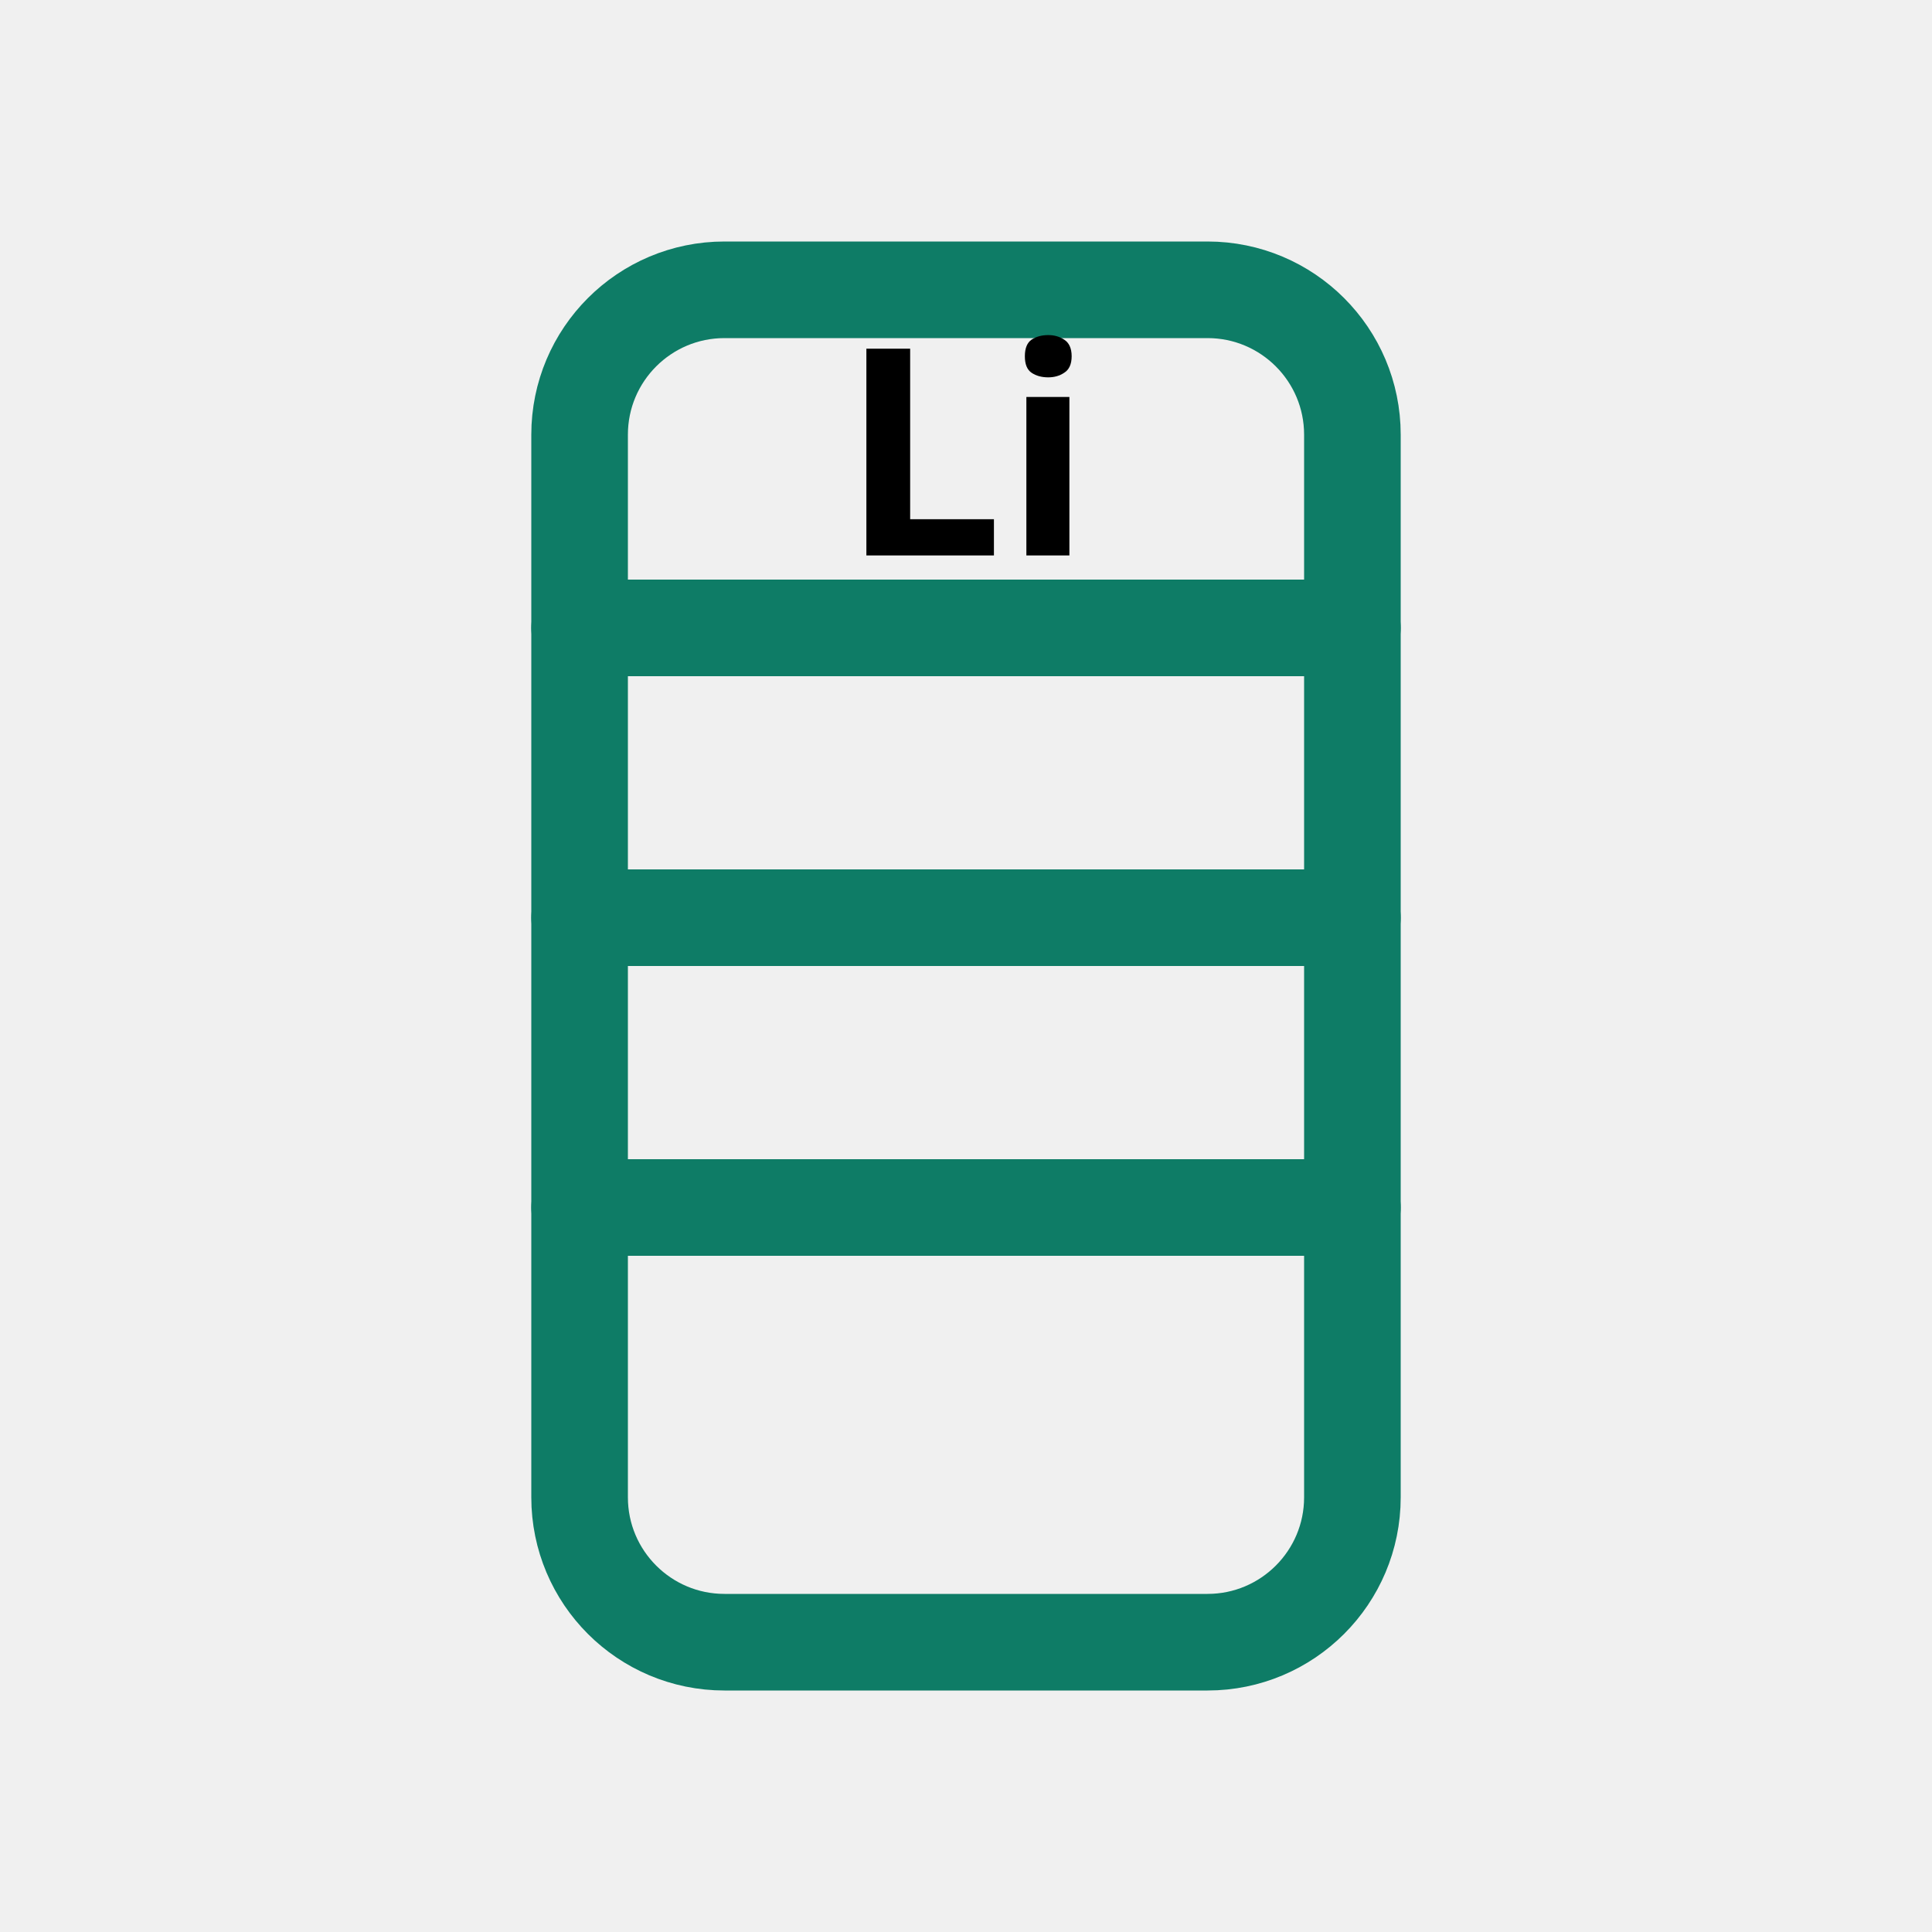
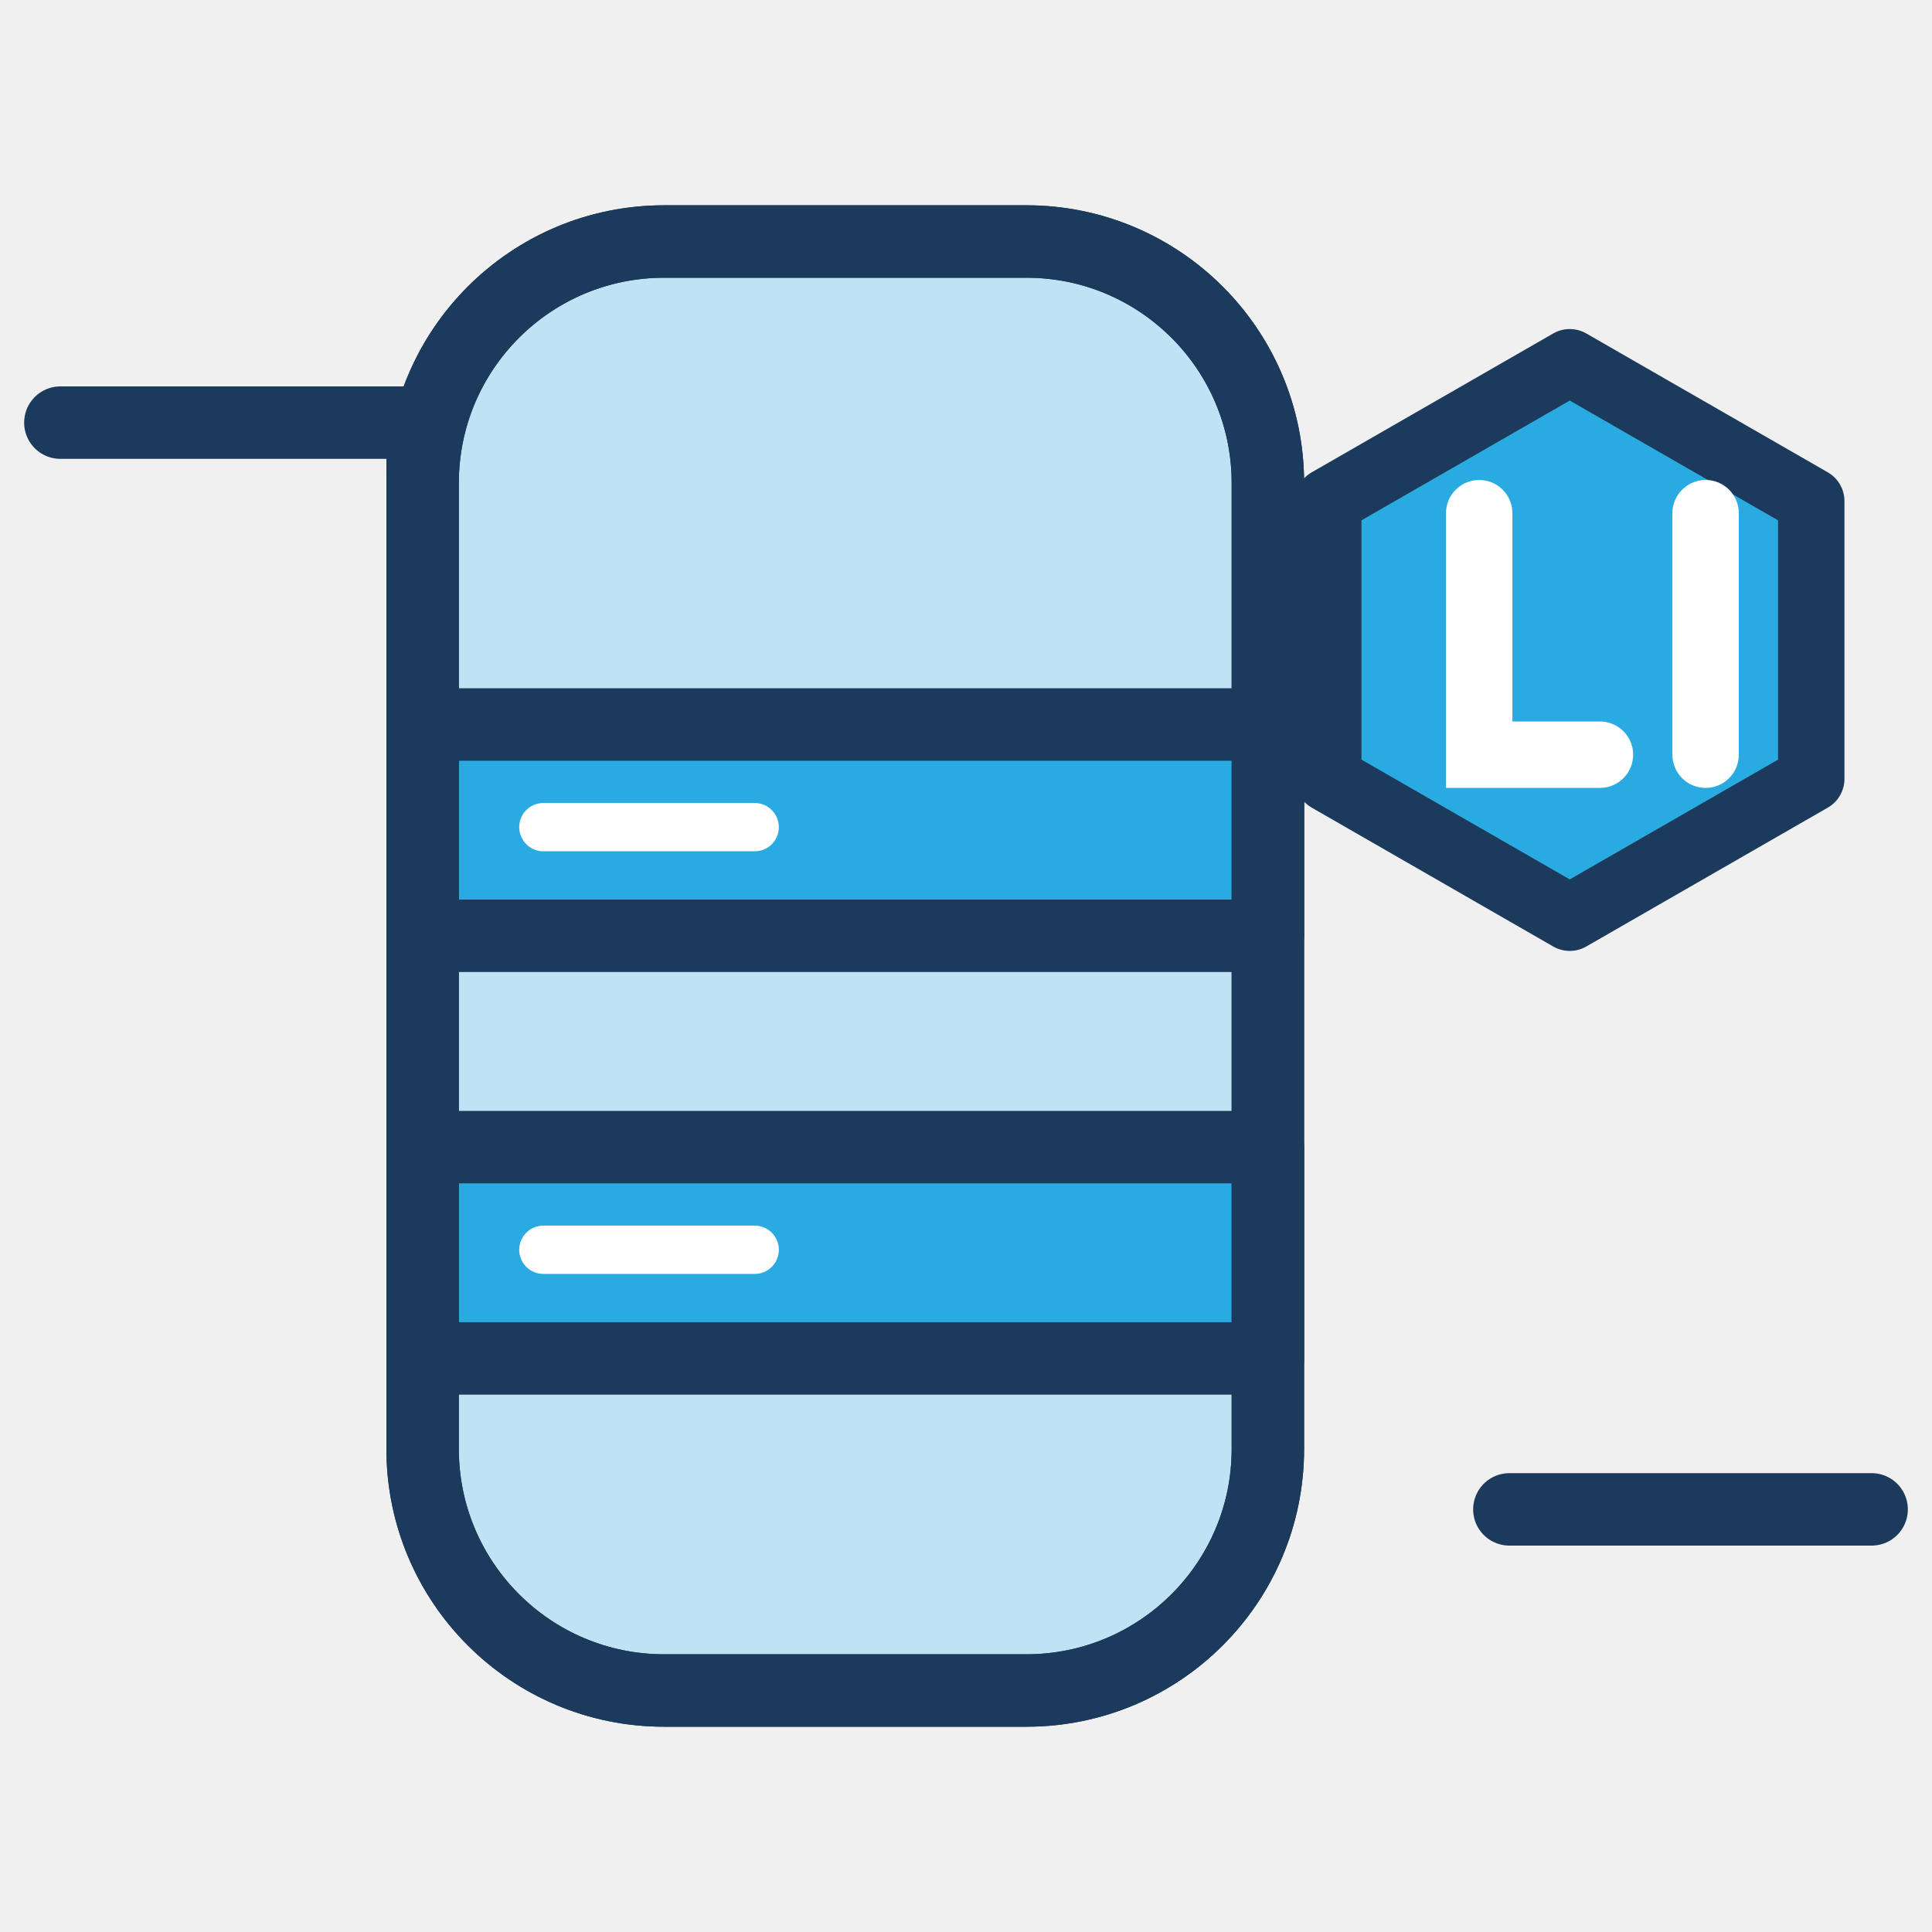
- <svg xmlns="http://www.w3.org/2000/svg" viewBox="0 0 40 40" fill="none" stroke="#0E7C66" stroke-width="2" stroke-linecap="round" stroke-linejoin="round">
-   <rect x="12" y="6" width="16" height="28" rx="3" />
-   <path d="M12 13h16M12 19h16M12 25h16" />
-   <text x="20" y="11.5" text-anchor="middle" font-size="6" stroke="none" fill="currentColor" font-family="system-ui" font-weight="700">Li</text>
+ <svg xmlns="http://www.w3.org/2000/svg" viewBox="0 0 64 64">
+   <g stroke="#1B3A5C" stroke-width="2.4" stroke-linejoin="round" stroke-linecap="round">
+     <path d="M2 14 H14 v4" fill="none" />
+     <path d="M50 50 H62" fill="none" />
+     <rect x="14" y="8" width="28" height="48" rx="8" fill="#BFE3F5" />
+     <path d="M14 24 h28 v7 H14 z" fill="#29ABE2" />
+     <path d="M14 38 h28 v7 H14 z" fill="#29ABE2" />
+     <rect x="14" y="8" width="28" height="48" rx="8" fill="none" />
+   </g>
+   <g stroke="#1B3A5C" stroke-width="2.2" stroke-linejoin="round">
+     <path d="M52 12 l8 4.6 v9.2 l-8 4.6 -8 -4.6 v-9.2 z" fill="#29ABE2" />
+   </g>
+   <g stroke="#FFFFFF" stroke-width="2.2" stroke-linecap="round" fill="none">
+     <path d="M49 17 v8 h4" />
+     <path d="M56.5 17 v8" />
+   </g>
+   <g stroke="#FFFFFF" stroke-width="1.6" stroke-linecap="round" fill="none">
+     <path d="M18 27.4 h7" />
+     <path d="M18 41.4 h7" />
+   </g>
</svg>
